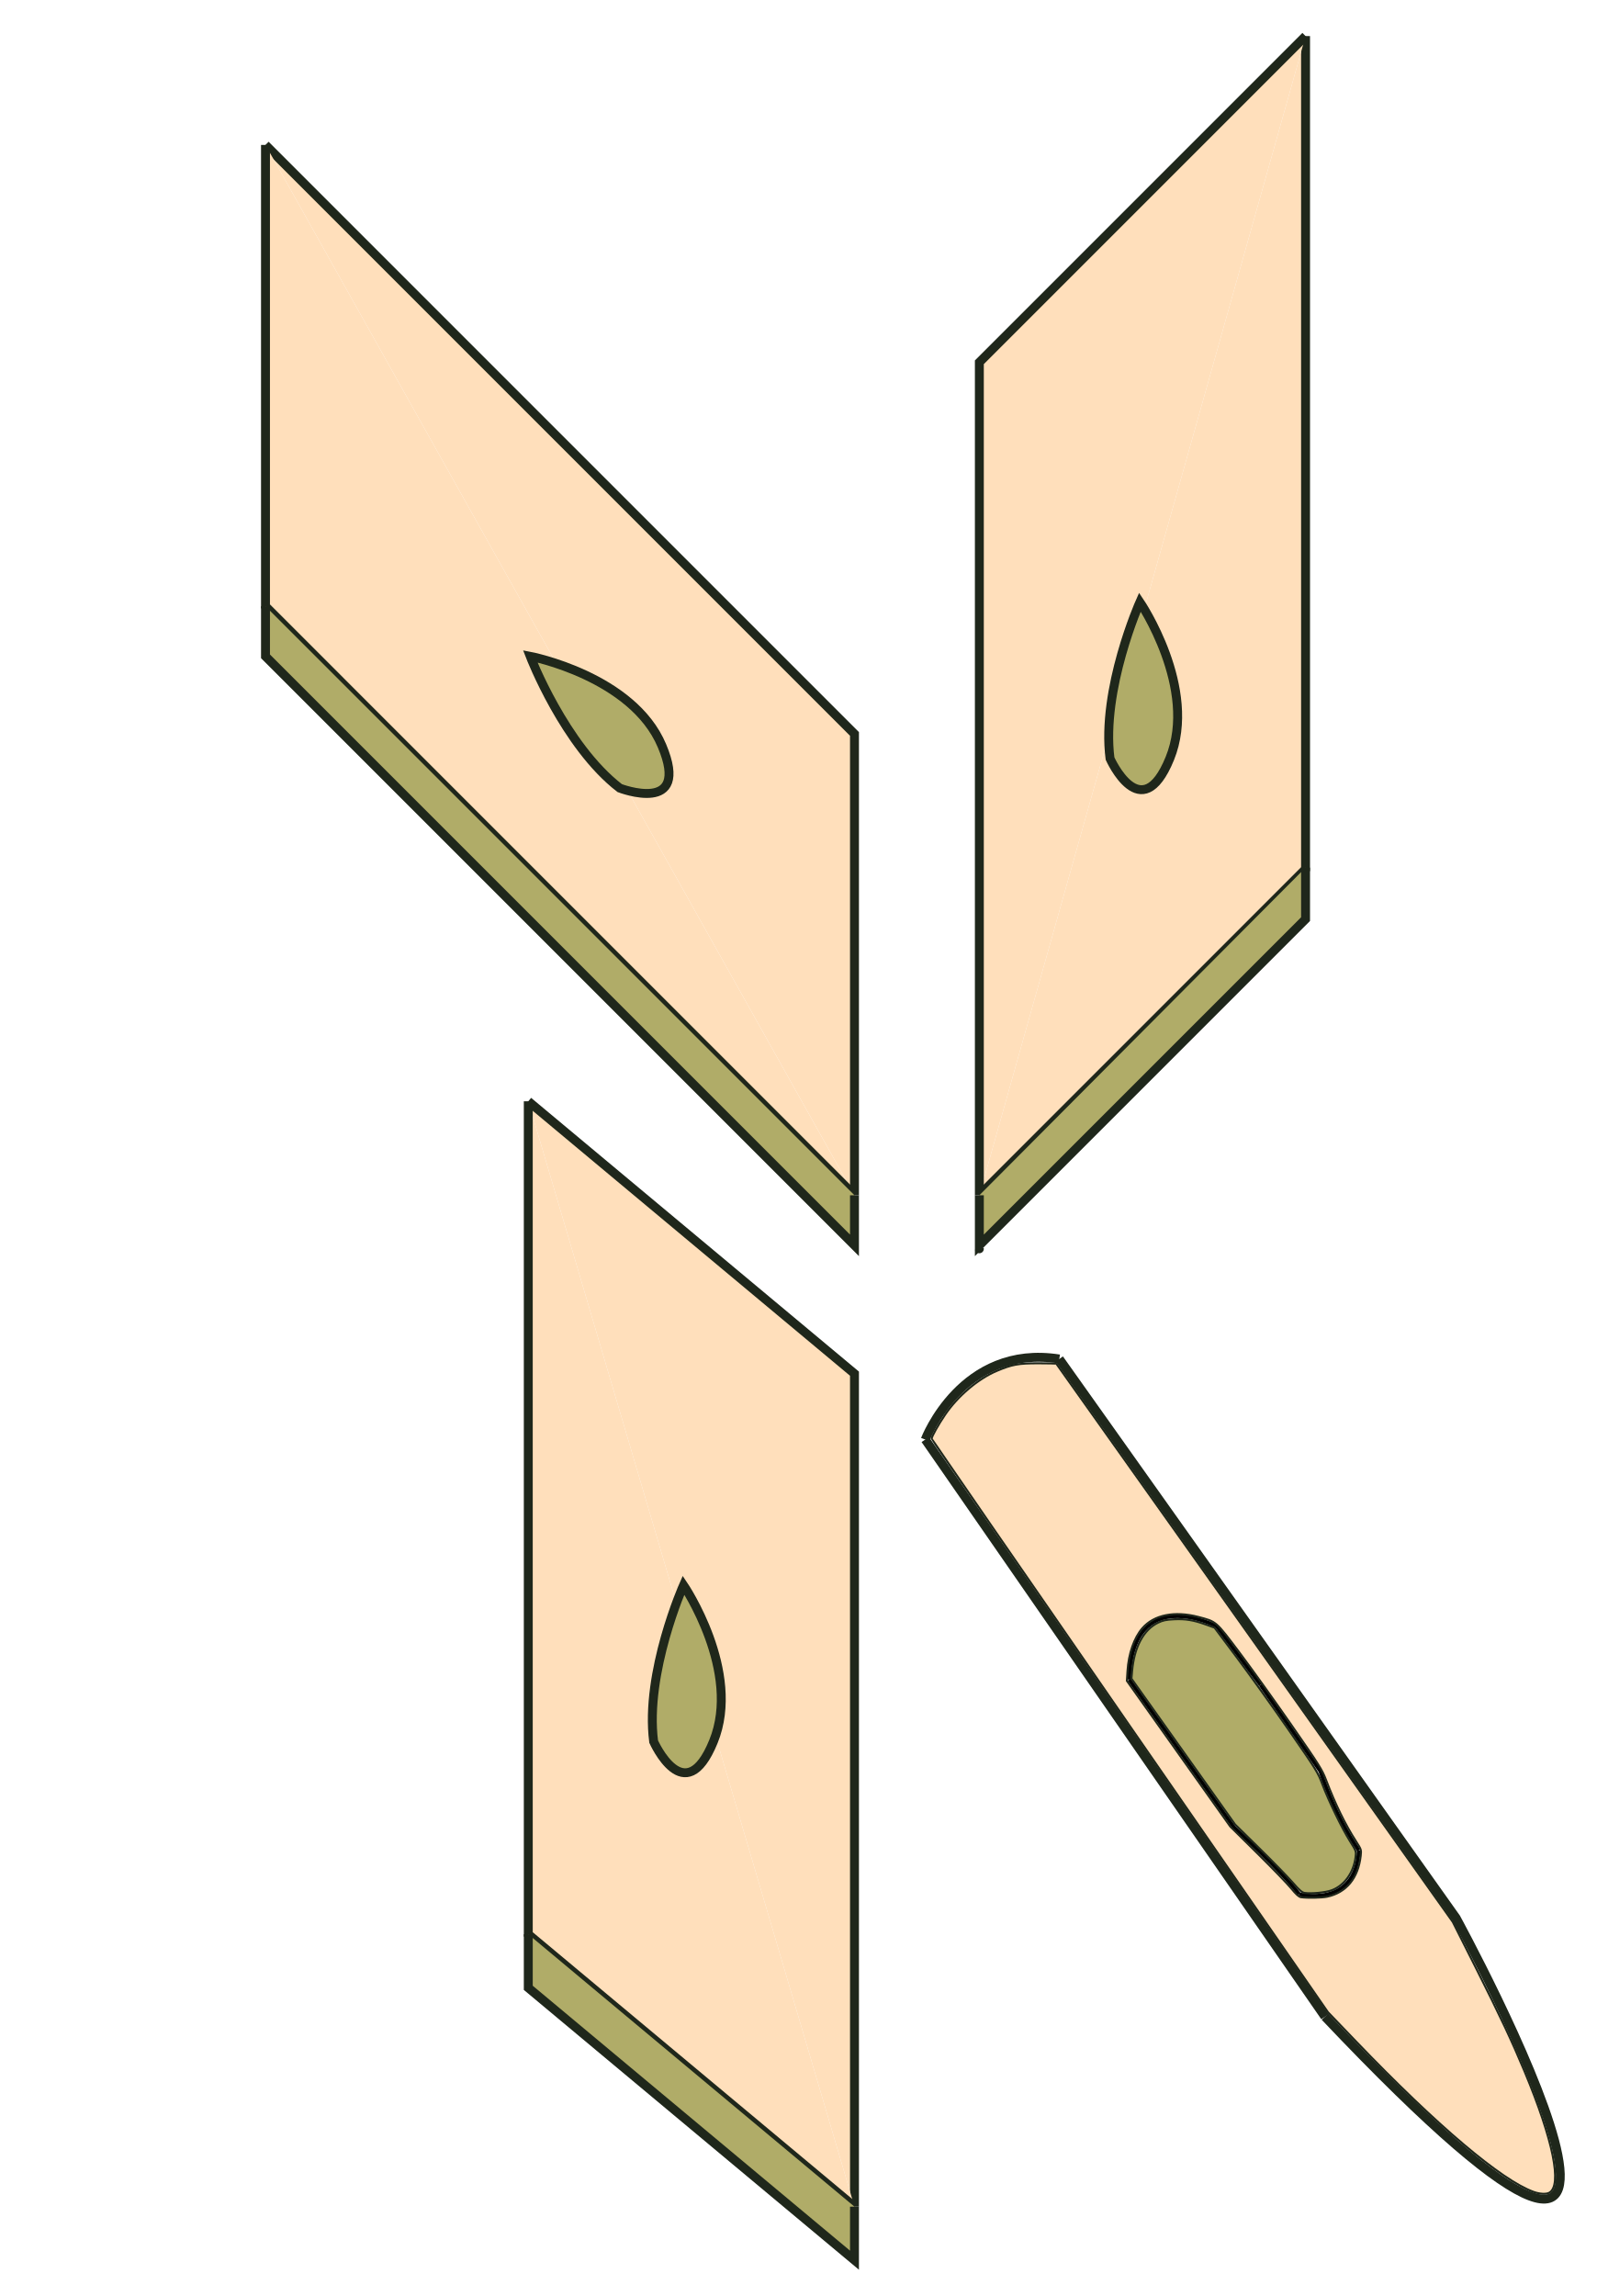
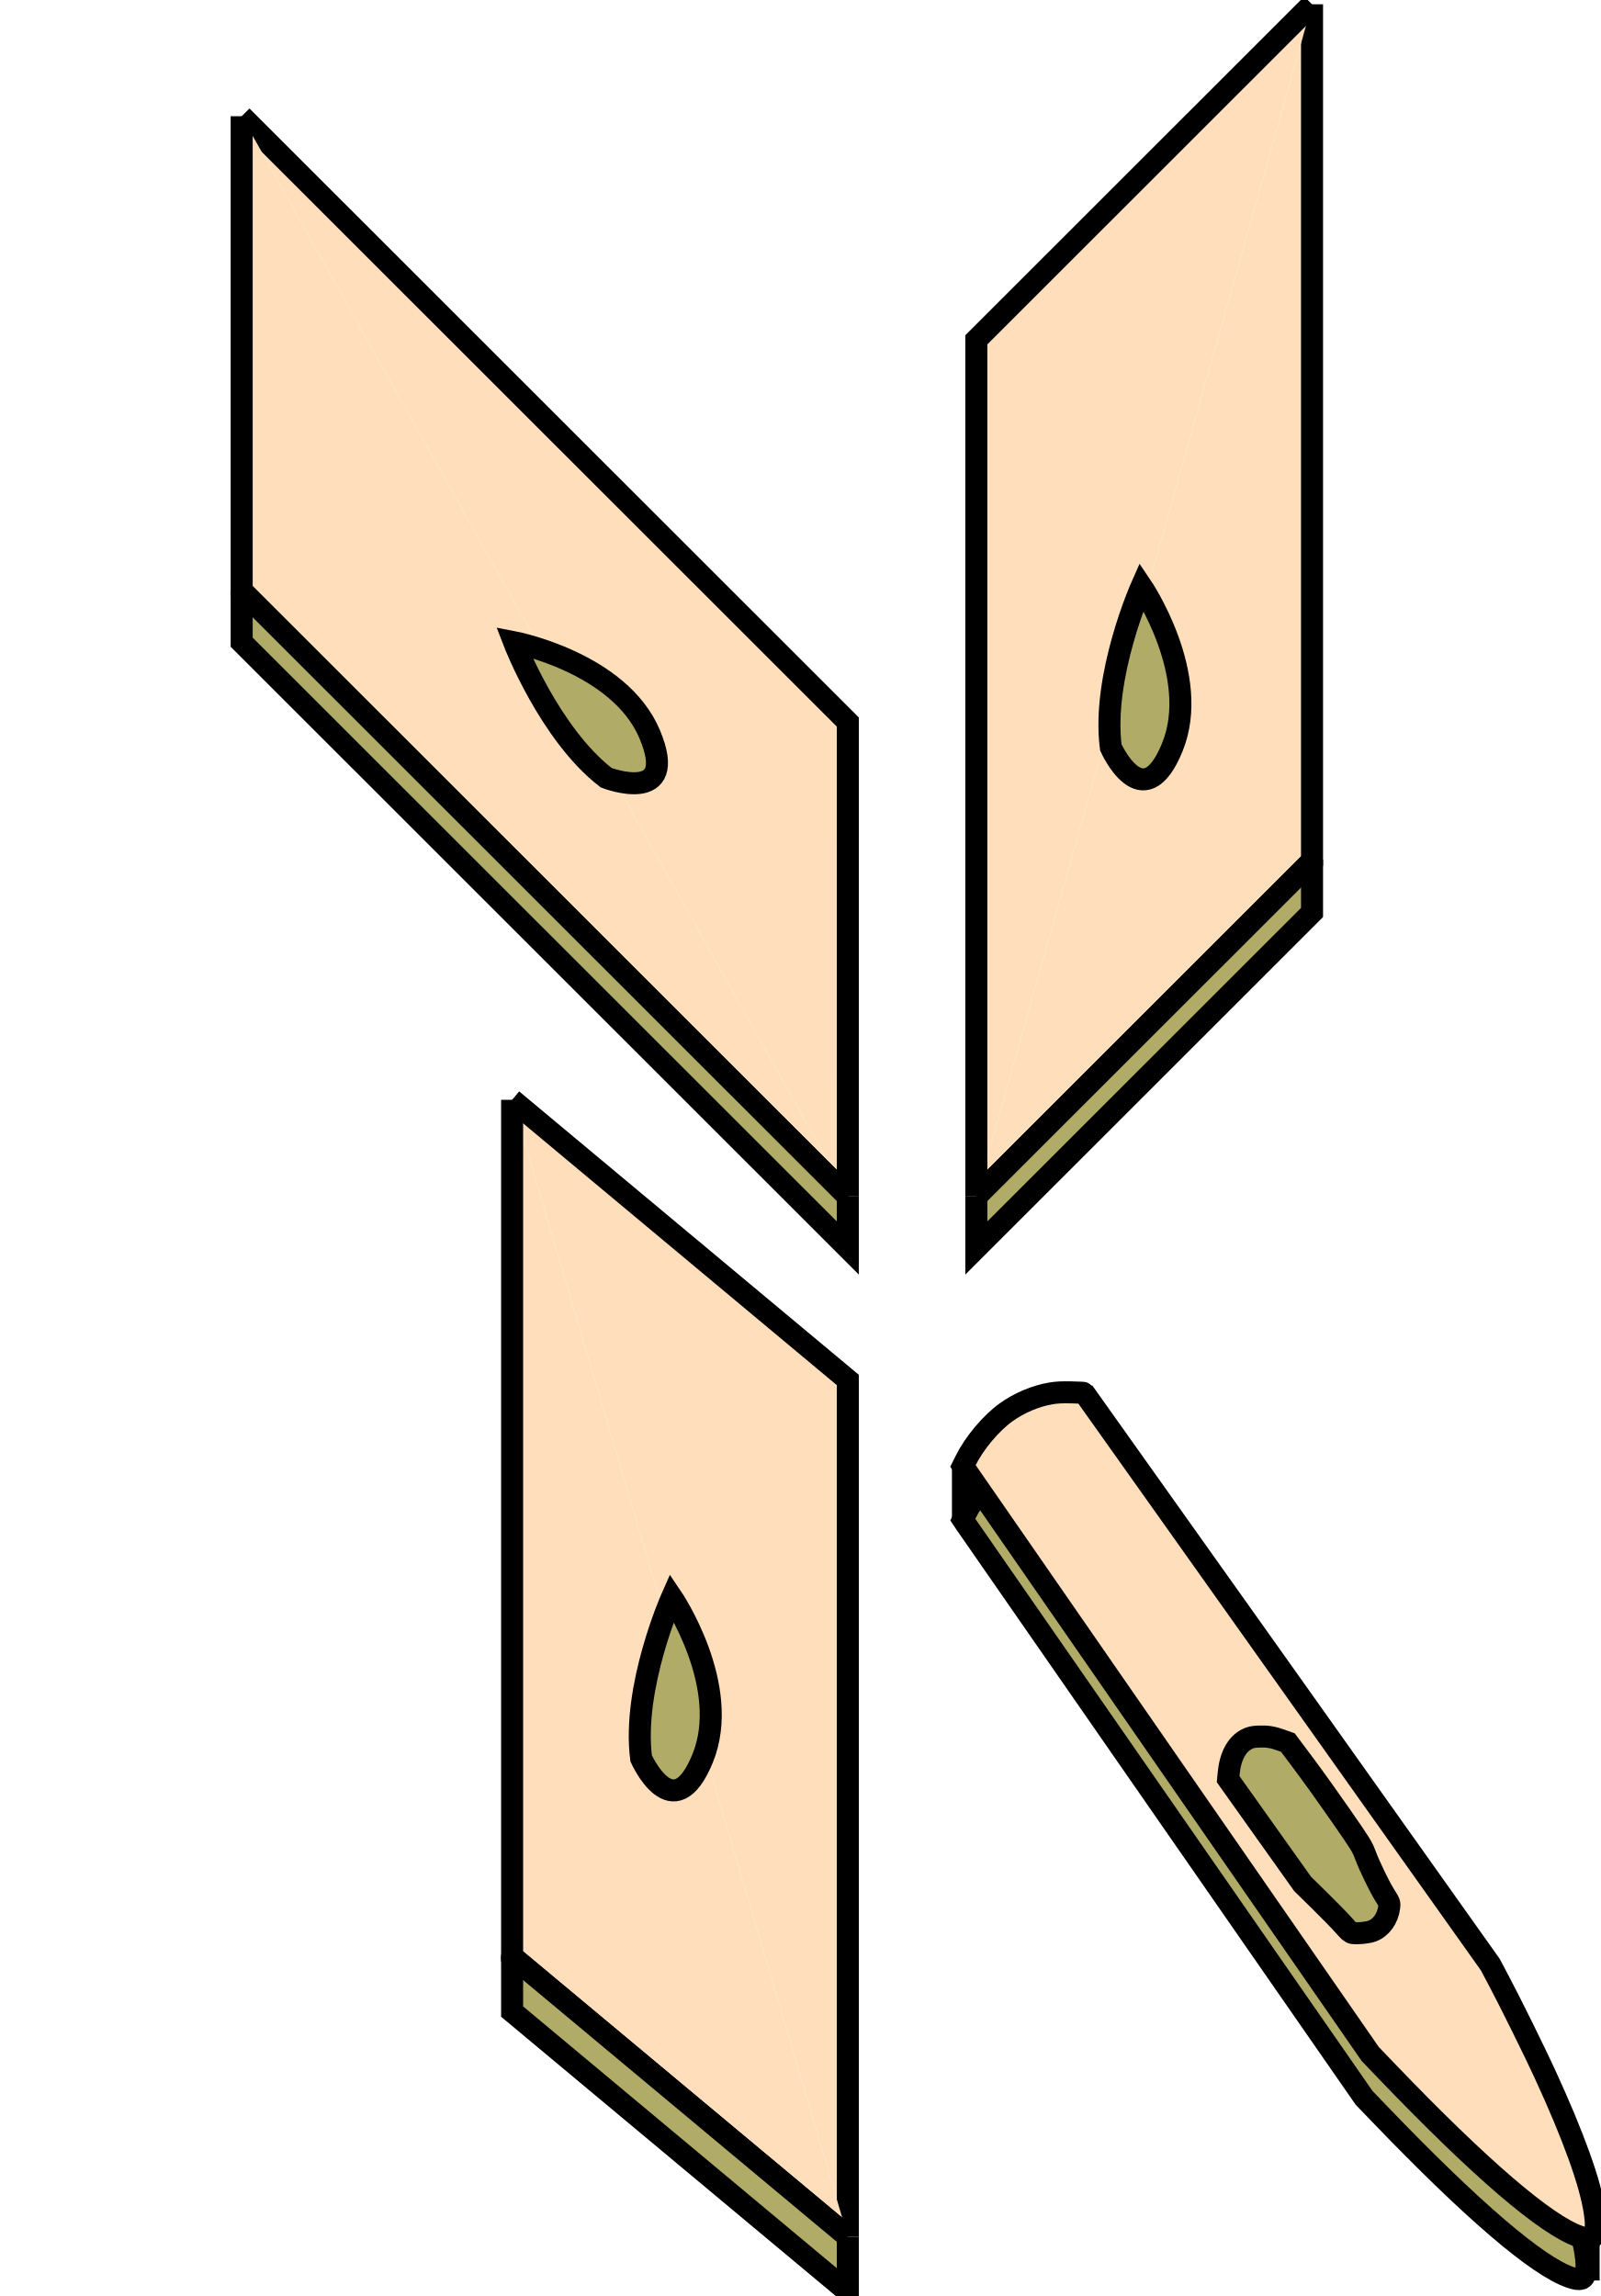
- <svg xmlns="http://www.w3.org/2000/svg" width="89.5mm" height="128.7mm" viewBox="52.1 106 89.5 128.7" version="1.1" id="svg5">
-   <defs id="defs2" />
-   <g id="layer1" style="display:inline" />
-   <g id="layer2" style="display:inline">
-     <path style="fill:#ffdfbb;fill-opacity:1;stroke:#1f271b;stroke-width:0.5;stroke-linecap:butt;stroke-linejoin:miter;stroke-opacity:1;stroke-miterlimit:4;stroke-dasharray:none" d="m 107,173 18.286,-18.286 v -46.693" id="path1177" />
-     <path style="fill:#ffdfbb;fill-opacity:1;stroke:#1f271b;stroke-width:0.5;stroke-linecap:butt;stroke-linejoin:miter;stroke-opacity:1;stroke-miterlimit:4;stroke-dasharray:none" d="M 125.286,108.021 107,126.307 V 173" id="path1177-3" />
-     <g id="g2688" transform="rotate(-45,189.6921,180.4416)" style="fill:#ffdfbb;fill-opacity:1;stroke:#1f271b;stroke-opacity:1;stroke-width:0.5;stroke-miterlimit:4;stroke-dasharray:none">
-       <path style="fill:#ffdfbb;stroke:#1f271b;stroke-width:0.5;stroke-linecap:butt;stroke-linejoin:miter;stroke-opacity:1;fill-opacity:1;stroke-miterlimit:4;stroke-dasharray:none" d="M 131.532,111.758 149.818,93.472 V 46.778" id="path1177-0" />
-     </g>
-     <path style="fill:#ffdfbb;stroke:#1f271b;stroke-width:0.5;stroke-linecap:butt;stroke-linejoin:miter;stroke-opacity:1;fill-opacity:1;stroke-miterlimit:4;stroke-dasharray:none" d="m 66.983,114.122 v 25.86 L 100,173" id="path1177-3-1" />
-     <g id="g77338" transform="translate(-2.6238654e-7,3)" style="stroke:#1f271b;stroke-opacity:1;stroke-width:0.5;stroke-miterlimit:4;stroke-dasharray:none">
-       <path style="fill:#ffdfbb;fill-opacity:1;stroke:#1f271b;stroke-width:0.5;stroke-linecap:butt;stroke-linejoin:miter;stroke-opacity:1;stroke-miterlimit:4;stroke-dasharray:none" d="M 81.714,164.732 100,180 v 46.693" id="path1177-31" />
-     </g>
-     <path style="fill:#ffdfbb;fill-opacity:1;stroke:#1f271b;stroke-width:0.5;stroke-linecap:butt;stroke-linejoin:miter;stroke-opacity:1;stroke-miterlimit:4;stroke-dasharray:none" d="M 100,229.693 81.714,214.425 v -46.693" id="path1177-3-6" />
-     <path style="fill:#b0ac68;stroke:#1f271b;stroke-width:0.5;stroke-linecap:butt;stroke-linejoin:miter;stroke-opacity:1;fill-opacity:1;stroke-miterlimit:4;stroke-dasharray:none" d="m 66.983,139.983 c 0,0 0,2.807 0,2.807 0,0 33.017,33.017 33.017,33.017 V 173" id="path76212" />
-     <path style="fill:#b0ac68;stroke:#1f271b;stroke-width:0.5;stroke-linecap:butt;stroke-linejoin:miter;stroke-opacity:1;fill-opacity:1;stroke-miterlimit:4;stroke-dasharray:none" d="m 107,173 v 2.807 l 18.286,-18.286 v -2.887" id="path76350" />
-     <path style="fill:#b0ac68;fill-opacity:1;stroke:#1f271b;stroke-width:0.5;stroke-linecap:butt;stroke-linejoin:miter;stroke-opacity:1;stroke-miterlimit:4;stroke-dasharray:none" d="m 81.714,214.425 v 3 l 18.286,15.268 v -3" id="path76648" />
-     <g id="g1111" style="display:inline;stroke:#1f271b;stroke-opacity:1;stroke-width:0.5;stroke-miterlimit:4;stroke-dasharray:none">
-       <path style="fill:none;stroke:#1f271b;stroke-width:0.5;stroke-linecap:butt;stroke-linejoin:miter;stroke-opacity:1;stroke-miterlimit:4;stroke-dasharray:none" d="m 103.967,186.692 c 0,0 2.041,-5.384 7.514,-4.516" id="path942" />
-       <path style="fill:none;stroke:#1f271b;stroke-width:0.5;stroke-linecap:butt;stroke-linejoin:miter;stroke-opacity:1;stroke-miterlimit:4;stroke-dasharray:none" d="m 111.481,182.176 22.246,31.335 c 0,0 17.16,31.414 -7.353,5.534" id="path944" />
-       <path style="fill:none;stroke:#1f271b;stroke-width:0.5;stroke-linecap:butt;stroke-linejoin:miter;stroke-opacity:1;stroke-miterlimit:4;stroke-dasharray:none" d="m 126.374,219.044 -22.407,-32.353" id="path946" />
-     </g>
-     <g id="g1608" transform="matrix(0.7796121,0,0,0.7796121,25.96992,43.42777)">
-       <path style="fill:none;stroke:#000000;stroke-width:0.265px;stroke-linecap:butt;stroke-linejoin:miter;stroke-opacity:1" d="m 124.15,201.398 -3.15,-4.208 c 0,0 -6.083,-3.185 -6.291,3.832" id="path1186" />
-       <path style="fill:none;stroke:#000000;stroke-width:0.265px;stroke-linecap:butt;stroke-linejoin:miter;stroke-opacity:1" d="m 114.709,201.022 7.535,10.626 c 0,0 3.489,3.187 4.681,4.802" id="path1188" />
-       <path style="fill:none;stroke:#000000;stroke-width:0.265px;stroke-linecap:butt;stroke-linejoin:miter;stroke-opacity:1" d="m 126.925,216.45 c 0,0 4.083,1.06 4.293,-3.15" id="path1190" />
-       <path style="fill:none;stroke:#000000;stroke-width:0.265px;stroke-linecap:butt;stroke-linejoin:miter;stroke-opacity:1" d="m 124.15,201.398 4.3,6.206 c 0,0 0.98,3.104 2.768,5.696" id="path1192" />
-     </g>
-     <path style="fill:#ffdfbb;fill-opacity:1;stroke:#1f271b;stroke-width:0.43;stroke-miterlimit:4;stroke-dasharray:none;stroke-opacity:1;paint-order:markers fill stroke" d="m 521.828,864.994 c -6.853,-2.473 -20.528,-14.057 -37.614,-31.863 l -5.955,-6.206 -41.975,-60.629 c -23.086,-33.346 -41.975,-60.745 -41.974,-60.887 5.3e-4,-0.451 1.378,-2.916 2.813,-5.034 2.701,-3.986 7.006,-7.636 10.986,-9.316 3.206,-1.353 4.535,-1.598 8.73,-1.605 2.083,-0.004 3.835,0.045 3.893,0.107 0.058,0.062 18.979,26.694 42.047,59.182 l 41.942,59.069 5.03,9.998 c 5.086,10.109 7.518,15.29 10.189,21.7 6.063,14.556 8.009,24.167 5.197,25.675 -0.653,0.35 -2.029,0.271 -3.309,-0.191 z M 478.073,802.461 c 4.08,-0.869 6.599,-3.928 7.131,-8.661 0.143,-1.273 0.124,-1.331 -1.02,-3.112 -2.262,-3.521 -4.346,-7.783 -6.288,-12.861 -0.891,-2.33 -1.395,-3.131 -7.427,-11.814 -3.559,-5.123 -8.497,-12.008 -10.975,-15.299 -5.04,-6.696 -4.827,-6.512 -8.704,-7.525 -5.035,-1.315 -9.379,-0.438 -11.833,2.389 -1.759,2.027 -2.929,5.392 -3.161,9.094 l -0.128,2.046 10.951,15.435 10.951,15.435 5.755,5.692 c 3.165,3.131 6.396,6.478 7.179,7.439 0.998,1.224 1.606,1.775 2.03,1.84 1.309,0.2 4.395,0.145 5.538,-0.099 z" id="path1647" transform="scale(0.2645833)" />
-     <path style="fill:#b0ac68;fill-opacity:1;stroke:#1f271b;stroke-width:0.43;stroke-miterlimit:4;stroke-dasharray:none;stroke-opacity:1;paint-order:markers fill stroke" d="m 473.332,801.663 c -0.564,-0.082 -1.105,-0.551 -2.533,-2.192 -0.999,-1.149 -4.155,-4.388 -7.015,-7.199 l -5.199,-5.111 -10.978,-15.449 -10.978,-15.449 0.14,-1.591 c 0.449,-5.111 2.42,-8.791 5.501,-10.271 1.024,-0.492 1.698,-0.634 3.391,-0.715 2.422,-0.116 4.126,0.165 6.744,1.11 l 1.838,0.663 4.8,6.415 c 2.64,3.528 7.559,10.403 10.932,15.277 5.826,8.421 6.18,8.992 7.109,11.474 1.297,3.466 4.159,9.368 5.84,12.044 1.344,2.14 1.353,2.165 1.195,3.417 -0.414,3.29 -2.36,6.003 -5.021,7.001 -1.31,0.491 -4.294,0.789 -5.766,0.576 z" id="path1686" transform="scale(0.2645833)" />
-   </g>
-   <g id="layer3" style="display:inline">
-     <path style="fill:none;stroke:#1f271b;stroke-width:0.5;stroke-linecap:butt;stroke-linejoin:miter;stroke-opacity:1;stroke-miterlimit:4;stroke-dasharray:none" d="m 107,176 c 0.147,0.674 0.147,0.674 0,0" id="path9602" />
-     <path style="display:inline;fill:#b0ac68;fill-opacity:1;stroke:#1f271b;stroke-width:0.5;stroke-linecap:butt;stroke-linejoin:miter;stroke-opacity:1;stroke-miterlimit:4;stroke-dasharray:none" d="m 88.742,203.624 c 0,0 1.746,3.931 3.35,0 1.604,-3.931 -1.675,-8.771 -1.675,-8.771 0,0 -2.175,4.893 -1.675,8.771 z" id="path76829-8" />
-     <path style="display:inline;fill:#b0ac68;stroke:#1f271b;stroke-width:0.5;stroke-linecap:butt;stroke-linejoin:miter;stroke-opacity:1;fill-opacity:1;stroke-miterlimit:4;stroke-dasharray:none" d="m 114.325,148.519 c 0,0 1.746,3.931 3.35,0 1.604,-3.931 -1.675,-8.771 -1.675,-8.771 0,0 -2.175,4.893 -1.675,8.771 z" id="path76829" />
-     <path style="display:inline;fill:#b0ac68;stroke:#1f271b;stroke-width:0.5;stroke-linecap:butt;stroke-linejoin:miter;stroke-opacity:1;fill-opacity:1;stroke-miterlimit:4;stroke-dasharray:none" d="m 86.84,150.176 c 0,0 4.014,1.545 2.369,-2.369 -1.645,-3.914 -7.387,-5.018 -7.387,-5.018 0,0 1.922,4.998 5.018,7.387 z" id="path76829-9" />
+ <svg xmlns="http://www.w3.org/2000/svg" viewBox="230.68 461.79 373.59 536.14" version="1.1">
+   <g id="surface1">
+     <path style="fill-rule:nonzero;fill:rgb(69.02%,67.451%,40.784%);fill-opacity:1;stroke-width:1.181;stroke-linecap:butt;stroke-linejoin:miter;stroke:rgb(0%,0%,0%);stroke-opacity:1;stroke-miterlimit:4;" d="M 139.361 231.914 C 137.571 231.306 134.018 228.263 129.022 223.062 L 128.12 222.124 L 117.308 206.543 C 111.362 197.975 106.443 190.884 106.378 190.786 L 106.262 190.61 L 106.406 190.317 C 106.871 189.38 107.775 188.306 108.588 187.727 C 109.295 187.223 110.169 186.857 110.989 186.72 C 111.294 186.67 111.568 186.656 112.077 186.666 C 112.451 186.674 112.764 186.689 112.773 186.7 C 112.781 186.711 117.689 193.607 123.676 202.026 L 134.562 217.33 L 135.019 218.189 C 135.649 219.377 136.928 221.96 137.492 223.185 C 139.041 226.546 139.944 229.05 140.173 230.622 C 140.245 231.121 140.25 231.379 140.192 231.649 C 140.109 232.037 139.909 232.101 139.361 231.914 Z M 139.361 231.914 " transform="matrix(4.286259,0,0,4.284303,0,0)" />
+     <path style="fill:none;stroke-width:1.2;stroke-linecap:butt;stroke-linejoin:miter;stroke:rgb(0%,0%,0%);stroke-opacity:1;stroke-miterlimit:4;" d="M 106.272 187.686 L 106.272 190.686 " transform="matrix(4.286259,0,0,4.284303,0,0)" />
+     <path style="fill:none;stroke-width:1.2;stroke-linecap:butt;stroke-linejoin:miter;stroke:rgb(0%,0%,0%);stroke-opacity:1;stroke-miterlimit:4;" d="M 140.352 229.693 L 140.352 232.081 " transform="matrix(4.286259,0,0,4.284303,0,0)" />
+     <path style="fill-rule:nonzero;fill:rgb(100%,87.451%,73.333%);fill-opacity:1;stroke-width:1.2;stroke-linecap:butt;stroke-linejoin:miter;stroke:rgb(0%,0%,0%);stroke-opacity:1;stroke-miterlimit:4;" d="M 107 173 L 125.286 154.714 L 125.286 108.021 " transform="matrix(4.286259,0,0,4.284303,0,0)" />
+     <path style="fill-rule:nonzero;fill:rgb(100%,87.451%,73.333%);fill-opacity:1;stroke-width:1.2;stroke-linecap:butt;stroke-linejoin:miter;stroke:rgb(0%,0%,0%);stroke-opacity:1;stroke-miterlimit:4;" d="M 125.286 108.021 L 107 126.307 L 107 173 " transform="matrix(4.286259,0,0,4.284303,0,0)" />
+     <path style="fill-rule:nonzero;fill:rgb(100%,87.451%,73.333%);fill-opacity:1;stroke-width:1.2;stroke-linecap:butt;stroke-linejoin:miter;stroke:rgb(0%,0%,0%);stroke-opacity:1;stroke-miterlimit:4;" d="M 131.532 111.757 L 149.818 93.472 L 149.818 46.778 " transform="matrix(3.030843,-3.02946,3.030843,3.02946,-308.7476,801.0904)" />
+     <path style="fill-rule:nonzero;fill:rgb(100%,87.451%,73.333%);fill-opacity:1;stroke-width:1.2;stroke-linecap:butt;stroke-linejoin:miter;stroke:rgb(0%,0%,0%);stroke-opacity:1;stroke-miterlimit:4;" d="M 66.983 114.122 L 66.983 139.983 L 100 173 " transform="matrix(4.286259,0,0,4.284303,0,0)" />
+     <path style="fill-rule:nonzero;fill:rgb(100%,87.451%,73.333%);fill-opacity:1;stroke-width:1.2;stroke-linecap:butt;stroke-linejoin:miter;stroke:rgb(0%,0%,0%);stroke-opacity:1;stroke-miterlimit:4;" d="M 81.714 164.732 L 100 180 L 100 226.693 " transform="matrix(4.286259,0,0,4.284303,-0.00000112466,12.85291)" />
+     <path style="fill-rule:nonzero;fill:rgb(100%,87.451%,73.333%);fill-opacity:1;stroke-width:1.2;stroke-linecap:butt;stroke-linejoin:miter;stroke:rgb(0%,0%,0%);stroke-opacity:1;stroke-miterlimit:4;" d="M 100 229.693 L 81.714 214.426 L 81.714 167.732 " transform="matrix(4.286259,0,0,4.284303,0,0)" />
+     <path style="fill-rule:nonzero;fill:rgb(69.02%,67.451%,40.784%);fill-opacity:1;stroke-width:1.2;stroke-linecap:butt;stroke-linejoin:miter;stroke:rgb(0%,0%,0%);stroke-opacity:1;stroke-miterlimit:4;" d="M 66.983 139.983 C 66.983 139.983 66.983 142.79 66.983 142.79 C 66.983 142.79 100 175.807 100 175.807 L 100 173 " transform="matrix(4.286259,0,0,4.284303,0,0)" />
+     <path style="fill-rule:nonzero;fill:rgb(69.02%,67.451%,40.784%);fill-opacity:1;stroke-width:1.2;stroke-linecap:butt;stroke-linejoin:miter;stroke:rgb(0%,0%,0%);stroke-opacity:1;stroke-miterlimit:4;" d="M 107 173 L 107 175.807 L 125.286 157.521 L 125.286 154.633 " transform="matrix(4.286259,0,0,4.284303,0,0)" />
+     <path style="fill-rule:nonzero;fill:rgb(69.02%,67.451%,40.784%);fill-opacity:1;stroke-width:1.2;stroke-linecap:butt;stroke-linejoin:miter;stroke:rgb(0%,0%,0%);stroke-opacity:1;stroke-miterlimit:4;" d="M 81.714 214.426 L 81.714 217.425 L 100 232.694 L 100 229.693 " transform="matrix(4.286259,0,0,4.284303,0,0)" />
+     <path style="fill:none;stroke-width:1.2;stroke-linecap:butt;stroke-linejoin:miter;stroke:rgb(0%,0%,0%);stroke-opacity:1;stroke-miterlimit:4;" d="M 66.983 139.983 L 100 173 " transform="matrix(4.286259,0,0,4.284303,0,0)" />
+     <path style="fill:none;stroke-width:1.2;stroke-linecap:butt;stroke-linejoin:miter;stroke:rgb(0%,0%,0%);stroke-opacity:1;stroke-miterlimit:4;" d="M 107 173 L 125.286 154.714 " transform="matrix(4.286259,0,0,4.284303,0,0)" />
+     <path style="fill:none;stroke-width:1.2;stroke-linecap:butt;stroke-linejoin:miter;stroke:rgb(0%,0%,0%);stroke-opacity:1;stroke-miterlimit:4;" d="M 81.714 214.426 C 81.541 213.788 81.541 213.788 81.714 214.426 " transform="matrix(4.286259,0,0,4.284303,0,0)" />
+     <path style="fill:none;stroke-width:1.2;stroke-linecap:butt;stroke-linejoin:miter;stroke:rgb(0%,0%,0%);stroke-opacity:1;stroke-miterlimit:4;" d="M 100 229.693 L 81.714 214.426 " transform="matrix(4.286259,0,0,4.284303,0,0)" />
+     <path style="fill-rule:nonzero;fill:rgb(100%,87.451%,73.333%);fill-opacity:1;stroke-width:4.535;stroke-linecap:butt;stroke-linejoin:miter;stroke:rgb(0%,0%,0%);stroke-opacity:1;stroke-miterlimit:4;" d="M 522.197 864.154 C 515.332 861.818 501.703 850.122 482.538 830.125 L 479.083 826.521 L 437.612 766.636 C 414.799 733.699 395.938 706.441 395.69 706.068 L 395.238 705.386 L 395.796 704.266 C 397.581 700.658 401.046 696.533 404.166 694.307 C 406.874 692.374 410.225 690.965 413.373 690.437 C 414.545 690.244 415.595 690.189 417.545 690.231 C 418.978 690.262 420.18 690.32 420.214 690.362 C 420.252 690.403 439.069 716.913 462.037 749.268 L 503.794 808.098 L 505.543 811.399 C 507.961 815.965 512.866 825.893 515.029 830.601 C 520.971 843.52 524.433 853.148 525.311 859.189 C 525.59 861.108 525.607 862.101 525.387 863.134 C 525.066 864.627 524.302 864.871 522.197 864.154 Z M 522.197 864.154 " transform="matrix(1.134073,0,0,1.133555,7.278758,4.507513)" />
+     <path style="fill-rule:nonzero;fill:rgb(69.02%,67.451%,40.784%);fill-opacity:1;stroke-width:1.2;stroke-linecap:butt;stroke-linejoin:miter;stroke:rgb(0%,0%,0%);stroke-opacity:1;stroke-miterlimit:4;" d="M 125.798 212.091 C 125.693 212.076 125.594 211.989 125.329 211.686 C 125.145 211.474 124.562 210.875 124.034 210.356 L 123.074 209.413 L 121.046 206.559 L 119.018 203.706 L 119.045 203.413 C 119.128 202.468 119.491 201.789 120.061 201.515 C 120.25 201.424 120.374 201.398 120.687 201.383 C 121.134 201.362 121.449 201.413 121.933 201.588 L 122.272 201.71 L 123.159 202.896 C 123.646 203.547 124.555 204.817 125.177 205.717 C 126.253 207.272 126.319 207.378 126.49 207.836 C 126.73 208.476 127.259 209.566 127.569 210.06 C 127.817 210.456 127.819 210.46 127.79 210.692 C 127.713 211.299 127.353 211.801 126.862 211.985 C 126.621 212.075 126.069 212.131 125.798 212.091 Z M 125.798 212.091 " transform="matrix(4.286259,0,0,4.284303,7.278758,4.507513)" />
+     <path style="fill-rule:nonzero;fill:rgb(69.02%,67.451%,40.784%);fill-opacity:1;stroke-width:1.2;stroke-linecap:butt;stroke-linejoin:miter;stroke:rgb(0%,0%,0%);stroke-opacity:1;stroke-miterlimit:4;" d="M 88.742 203.624 C 88.742 203.624 90.487 207.555 92.092 203.624 C 93.696 199.693 90.417 194.853 90.417 194.853 C 90.417 194.853 88.242 199.746 88.742 203.624 Z M 88.742 203.624 " transform="matrix(4.286259,0,0,4.284303,0,0)" />
+     <path style="fill-rule:nonzero;fill:rgb(69.02%,67.451%,40.784%);fill-opacity:1;stroke-width:1.2;stroke-linecap:butt;stroke-linejoin:miter;stroke:rgb(0%,0%,0%);stroke-opacity:1;stroke-miterlimit:4;" d="M 114.325 148.519 C 114.325 148.519 116.07 152.45 117.674 148.519 C 119.279 144.589 116 139.748 116 139.748 C 116 139.748 113.825 144.641 114.325 148.519 Z M 114.325 148.519 " transform="matrix(4.286259,0,0,4.284303,0,0)" />
+     <path style="fill-rule:nonzero;fill:rgb(69.02%,67.451%,40.784%);fill-opacity:1;stroke-width:1.2;stroke-linecap:butt;stroke-linejoin:miter;stroke:rgb(0%,0%,0%);stroke-opacity:1;stroke-miterlimit:4;" d="M 86.84 150.176 C 86.84 150.176 90.854 151.721 89.209 147.808 C 87.564 143.894 81.822 142.79 81.822 142.79 C 81.822 142.79 83.744 147.788 86.84 150.176 Z M 86.84 150.176 " transform="matrix(4.286259,0,0,4.284303,0,0)" />
  </g>
</svg>
